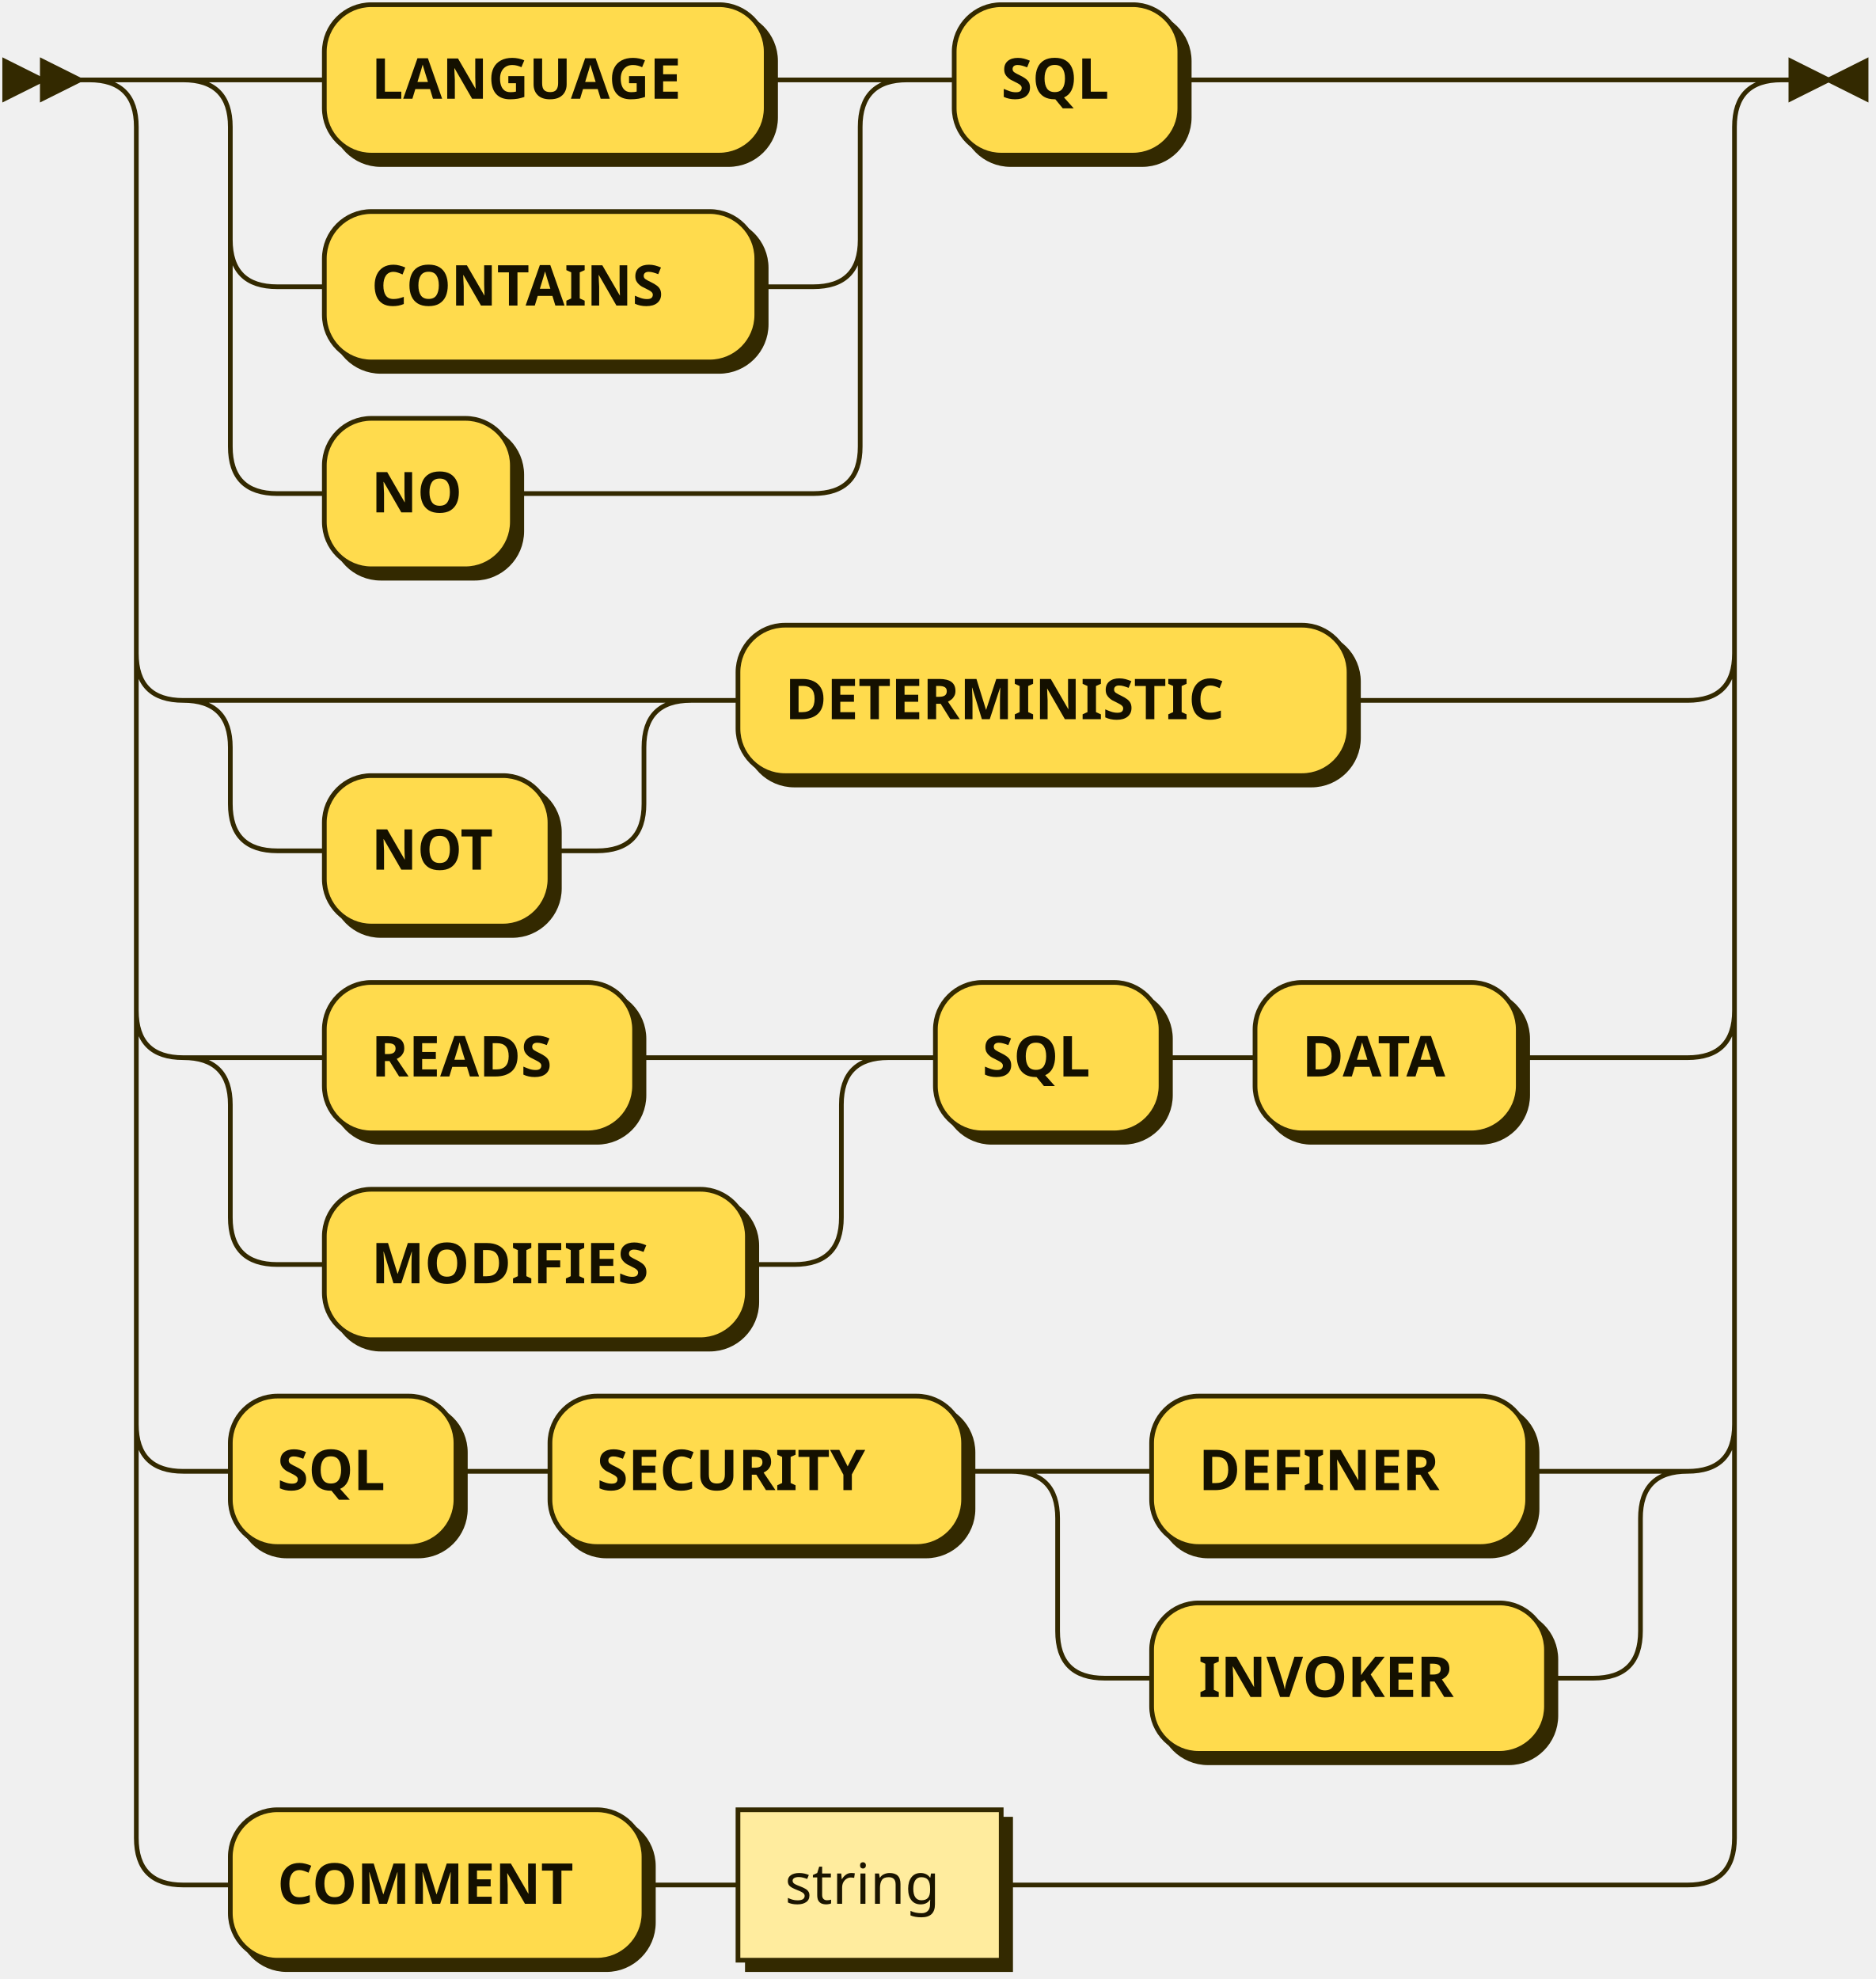
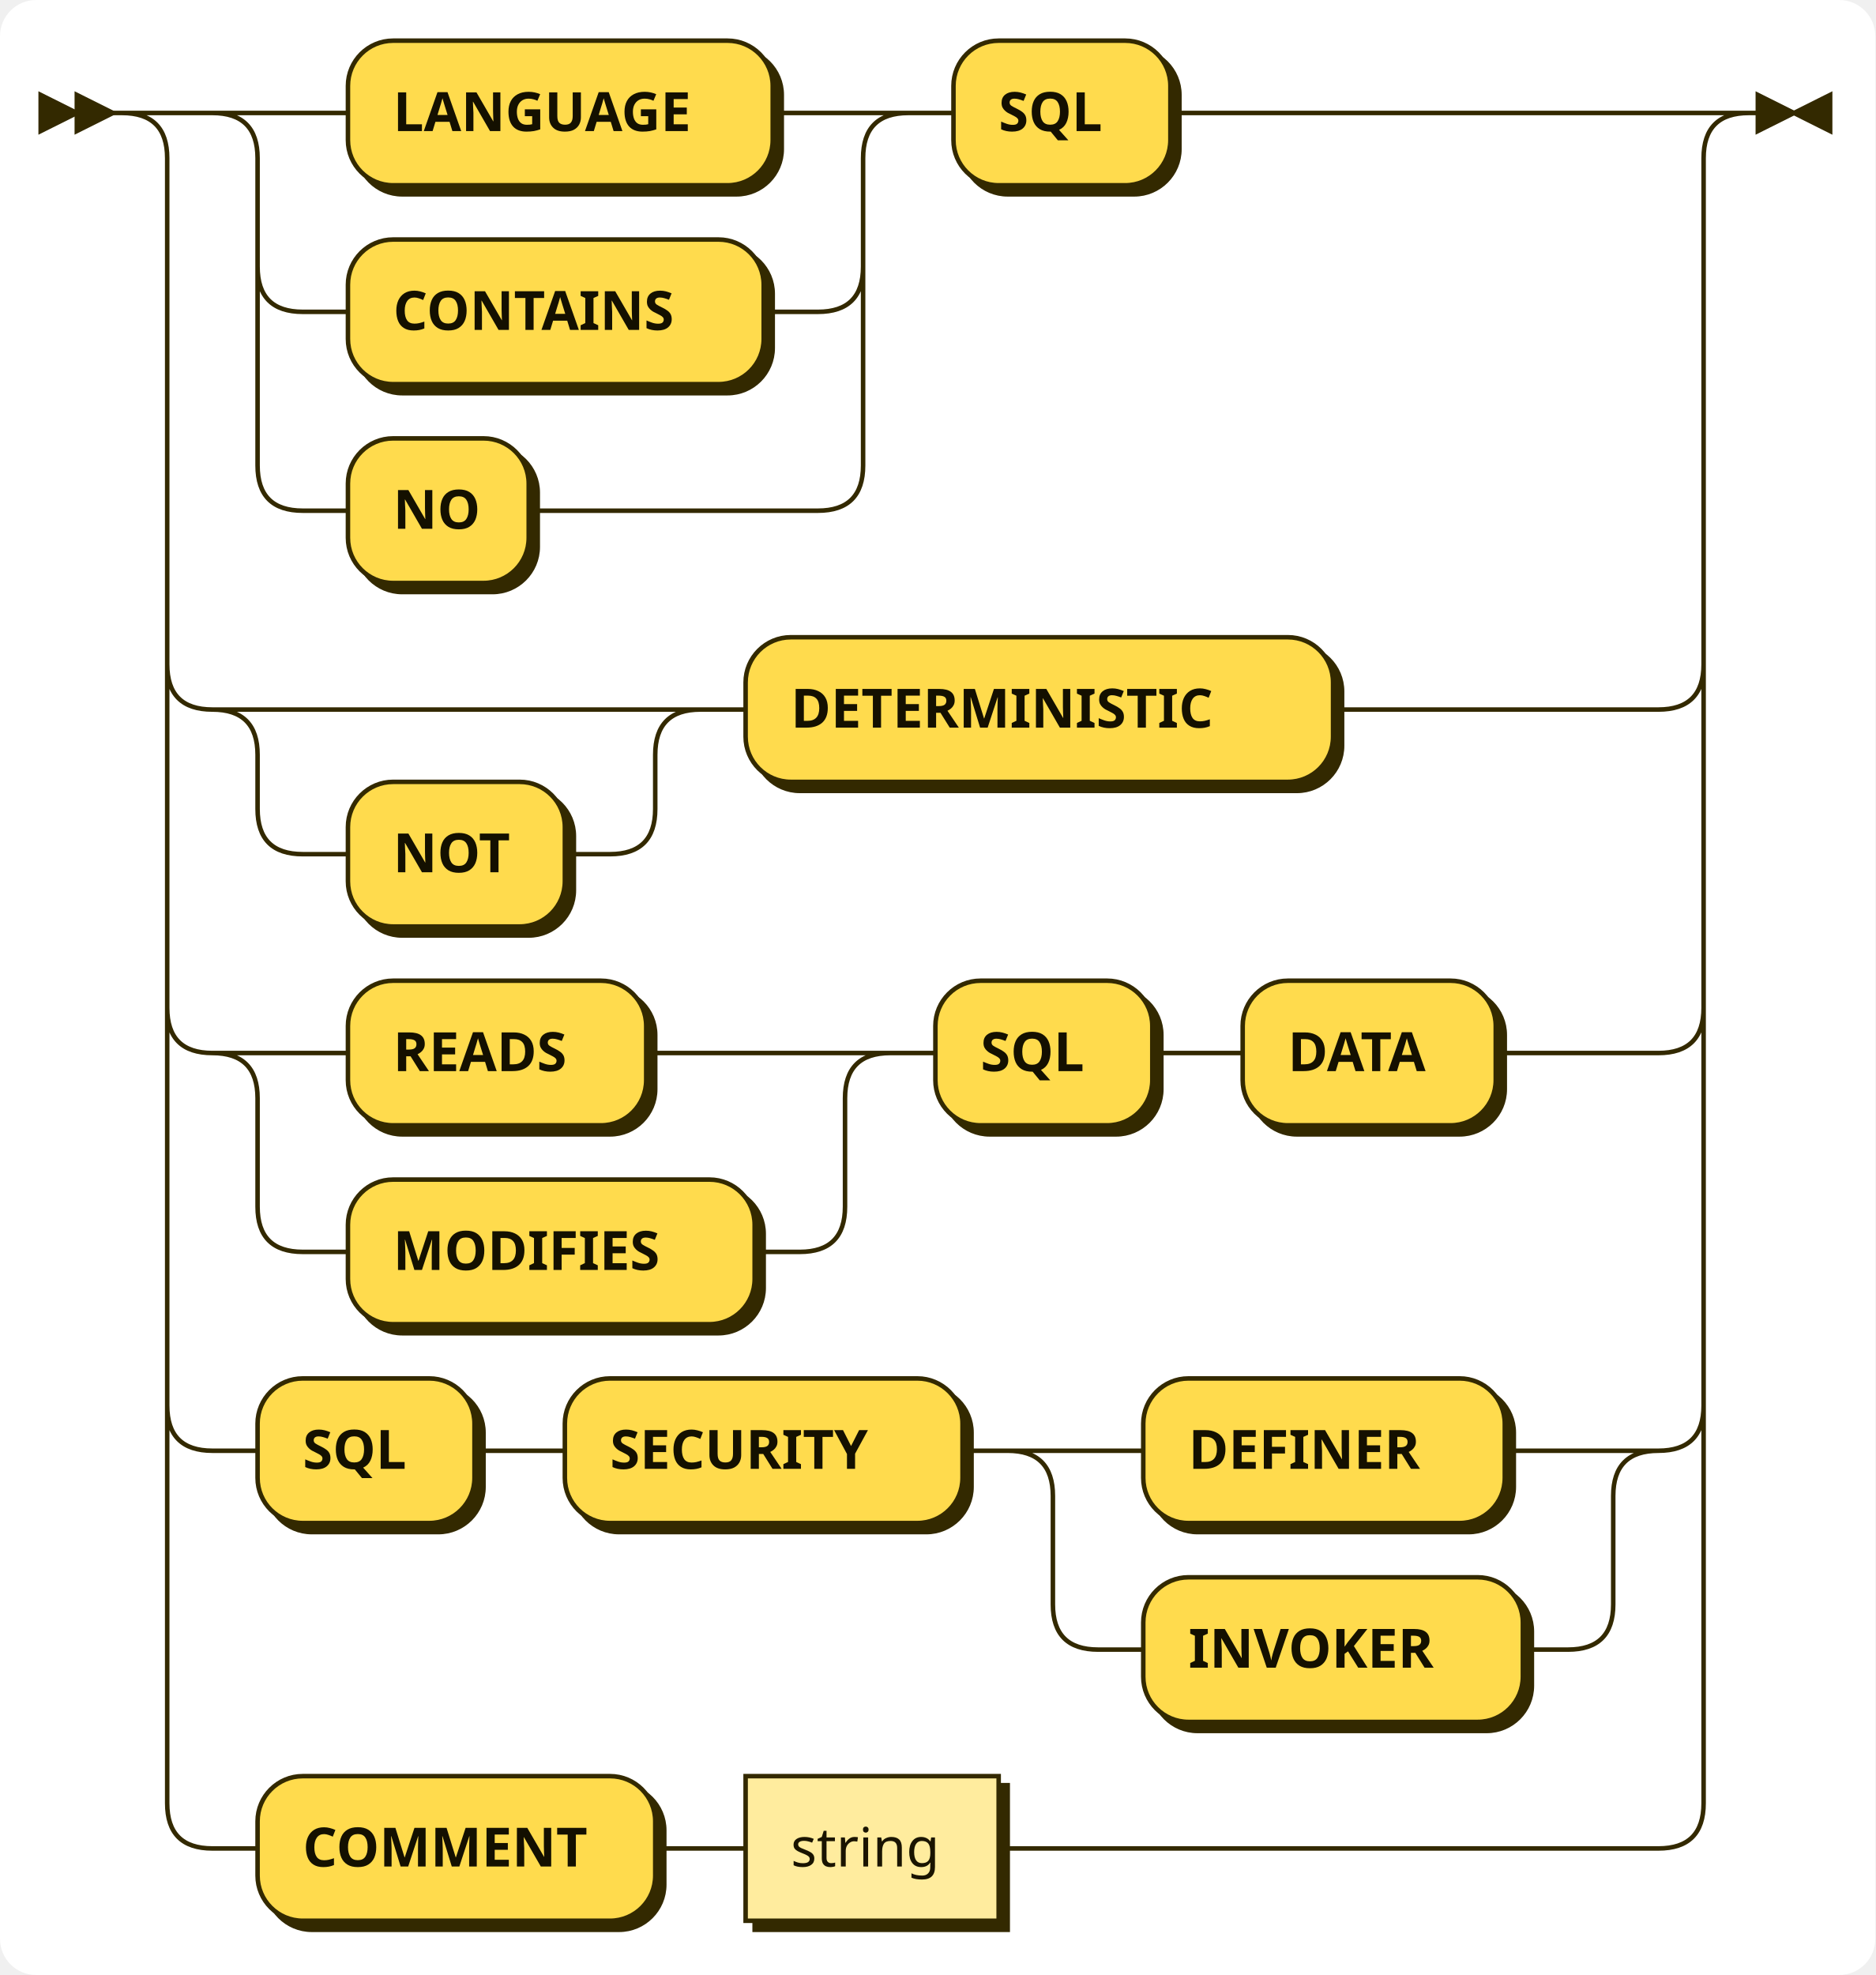
- <svg xmlns="http://www.w3.org/2000/svg" xmlns:xlink="http://www.w3.org/1999/xlink" width="399" height="421">
+ <svg xmlns="http://www.w3.org/2000/svg" xmlns:xlink="http://www.w3.org/1999/xlink" width="415" height="437">
  <defs>
    <style type="text/css">
    @namespace "http://www.w3.org/2000/svg";
    .line                 {fill: none; stroke: #332900; stroke-width: 1;}
    .bold-line            {stroke: #141000; shape-rendering: crispEdges; stroke-width: 2;}
    .thin-line            {stroke: #1F1800; shape-rendering: crispEdges}
    .filled               {fill: #332900; stroke: none;}
    text.terminal         {font-family: Verdana, Sans-serif;
                            font-size: 12px;
                            fill: #141000;
                            font-weight: bold;
                          }
    text.nonterminal      {font-family: Verdana, Sans-serif;
                            font-size: 12px;
                            fill: #1A1400;
                            font-weight: normal;
                          }
    text.regexp           {font-family: Verdana, Sans-serif;
                            font-size: 12px;
                            fill: #1F1800;
                            font-weight: normal;
                          }
    rect, circle, polygon {fill: #332900; stroke: #332900;}
    rect.terminal         {fill: #FFDB4D; stroke: #332900; stroke-width: 1;}
    rect.nonterminal      {fill: #FFEC9E; stroke: #332900; stroke-width: 1;}
    rect.text             {fill: none; stroke: none;}
    polygon.regexp        {fill: #FFF4C7; stroke: #332900; stroke-width: 1;}
  </style>
  </defs>
-   <polygon points="9 17 1 13 1 21" />
-   <polygon points="17 17 9 13 9 21" />
-   <rect x="71" y="3" width="94" height="32" rx="10" />
-   <rect x="69" y="1" width="94" height="32" class="terminal" rx="10" />
-   <text class="terminal" x="79" y="21">LANGUAGE</text>
-   <rect x="71" y="47" width="92" height="32" rx="10" />
-   <rect x="69" y="45" width="92" height="32" class="terminal" rx="10" />
-   <text class="terminal" x="79" y="65">CONTAINS</text>
-   <rect x="71" y="91" width="40" height="32" rx="10" />
-   <rect x="69" y="89" width="40" height="32" class="terminal" rx="10" />
-   <text class="terminal" x="79" y="109">NO</text>
-   <rect x="205" y="3" width="48" height="32" rx="10" />
-   <rect x="203" y="1" width="48" height="32" class="terminal" rx="10" />
-   <text class="terminal" x="213" y="21">SQL</text>
-   <rect x="71" y="167" width="48" height="32" rx="10" />
-   <rect x="69" y="165" width="48" height="32" class="terminal" rx="10" />
-   <text class="terminal" x="79" y="185">NOT</text>
-   <rect x="159" y="135" width="130" height="32" rx="10" />
-   <rect x="157" y="133" width="130" height="32" class="terminal" rx="10" />
-   <text class="terminal" x="167" y="153">DETERMINISTIC</text>
-   <rect x="71" y="211" width="66" height="32" rx="10" />
-   <rect x="69" y="209" width="66" height="32" class="terminal" rx="10" />
-   <text class="terminal" x="79" y="229">READS</text>
-   <rect x="71" y="255" width="90" height="32" rx="10" />
-   <rect x="69" y="253" width="90" height="32" class="terminal" rx="10" />
-   <text class="terminal" x="79" y="273">MODIFIES</text>
-   <rect x="201" y="211" width="48" height="32" rx="10" />
-   <rect x="199" y="209" width="48" height="32" class="terminal" rx="10" />
-   <text class="terminal" x="209" y="229">SQL</text>
-   <rect x="269" y="211" width="56" height="32" rx="10" />
-   <rect x="267" y="209" width="56" height="32" class="terminal" rx="10" />
-   <text class="terminal" x="277" y="229">DATA</text>
-   <rect x="51" y="299" width="48" height="32" rx="10" />
-   <rect x="49" y="297" width="48" height="32" class="terminal" rx="10" />
-   <text class="terminal" x="59" y="317">SQL</text>
-   <rect x="119" y="299" width="88" height="32" rx="10" />
-   <rect x="117" y="297" width="88" height="32" class="terminal" rx="10" />
-   <text class="terminal" x="127" y="317">SECURITY</text>
-   <rect x="247" y="299" width="80" height="32" rx="10" />
-   <rect x="245" y="297" width="80" height="32" class="terminal" rx="10" />
-   <text class="terminal" x="255" y="317">DEFINER</text>
-   <rect x="247" y="343" width="84" height="32" rx="10" />
-   <rect x="245" y="341" width="84" height="32" class="terminal" rx="10" />
-   <text class="terminal" x="255" y="361">INVOKER</text>
-   <rect x="51" y="387" width="88" height="32" rx="10" />
-   <rect x="49" y="385" width="88" height="32" class="terminal" rx="10" />
-   <text class="terminal" x="59" y="405">COMMENT</text>
-   <a xlink:href="#string" xlink:title="string">
-     <rect x="159" y="387" width="56" height="32" />
-     <rect x="157" y="385" width="56" height="32" class="nonterminal" />
-     <text class="nonterminal" x="167" y="405">string</text>
-   </a>
-   <path class="line" d="m17 17 h2 m40 0 h10 m94 0 h10 m-134 0 h20 m114 0 h20 m-154 0 q10 0 10 10 m134 0 q0 -10 10 -10 m-144 10 v24 m134 0 v-24 m-134 24 q0 10 10 10 m114 0 q10 0 10 -10 m-124 10 h10 m92 0 h10 m0 0 h2 m-124 -10 v20 m134 0 v-20 m-134 20 v24 m134 0 v-24 m-134 24 q0 10 10 10 m114 0 q10 0 10 -10 m-124 10 h10 m40 0 h10 m0 0 h54 m20 -88 h10 m48 0 h10 m0 0 h98 m-340 0 h20 m320 0 h20 m-360 0 q10 0 10 10 m340 0 q0 -10 10 -10 m-350 10 v112 m340 0 v-112 m-340 112 q0 10 10 10 m320 0 q10 0 10 -10 m-310 10 h10 m0 0 h58 m-88 0 h20 m68 0 h20 m-108 0 q10 0 10 10 m88 0 q0 -10 10 -10 m-98 10 v12 m88 0 v-12 m-88 12 q0 10 10 10 m68 0 q10 0 10 -10 m-78 10 h10 m48 0 h10 m20 -32 h10 m130 0 h10 m0 0 h62 m-330 -10 v20 m340 0 v-20 m-340 20 v56 m340 0 v-56 m-340 56 q0 10 10 10 m320 0 q10 0 10 -10 m-310 10 h10 m66 0 h10 m0 0 h24 m-130 0 h20 m110 0 h20 m-150 0 q10 0 10 10 m130 0 q0 -10 10 -10 m-140 10 v24 m130 0 v-24 m-130 24 q0 10 10 10 m110 0 q10 0 10 -10 m-120 10 h10 m90 0 h10 m20 -44 h10 m48 0 h10 m0 0 h10 m56 0 h10 m0 0 h26 m-330 -10 v20 m340 0 v-20 m-340 20 v68 m340 0 v-68 m-340 68 q0 10 10 10 m320 0 q10 0 10 -10 m-330 10 h10 m48 0 h10 m0 0 h10 m88 0 h10 m20 0 h10 m80 0 h10 m0 0 h4 m-124 0 h20 m104 0 h20 m-144 0 q10 0 10 10 m124 0 q0 -10 10 -10 m-134 10 v24 m124 0 v-24 m-124 24 q0 10 10 10 m104 0 q10 0 10 -10 m-114 10 h10 m84 0 h10 m-310 -54 v20 m340 0 v-20 m-340 20 v68 m340 0 v-68 m-340 68 q0 10 10 10 m320 0 q10 0 10 -10 m-330 10 h10 m88 0 h10 m0 0 h10 m56 0 h10 m0 0 h136 m23 -384 h-3" />
-   <polygon points="389 17 397 13 397 21" />
-   <polygon points="389 17 381 13 381 21" />
+   <rect class="plate" width="100%" height="100%" rx="8" style="fill: #FFFFFF; stroke: none" />
+   <g transform="translate(8 8)">
+     <polygon points="9 17 1 13 1 21" />
+     <polygon points="17 17 9 13 9 21" />
+     <rect x="71" y="3" width="94" height="32" rx="10" />
+     <rect x="69" y="1" width="94" height="32" class="terminal" rx="10" />
+     <text class="terminal" x="79" y="21">LANGUAGE</text>
+     <rect x="71" y="47" width="92" height="32" rx="10" />
+     <rect x="69" y="45" width="92" height="32" class="terminal" rx="10" />
+     <text class="terminal" x="79" y="65">CONTAINS</text>
+     <rect x="71" y="91" width="40" height="32" rx="10" />
+     <rect x="69" y="89" width="40" height="32" class="terminal" rx="10" />
+     <text class="terminal" x="79" y="109">NO</text>
+     <rect x="205" y="3" width="48" height="32" rx="10" />
+     <rect x="203" y="1" width="48" height="32" class="terminal" rx="10" />
+     <text class="terminal" x="213" y="21">SQL</text>
+     <rect x="71" y="167" width="48" height="32" rx="10" />
+     <rect x="69" y="165" width="48" height="32" class="terminal" rx="10" />
+     <text class="terminal" x="79" y="185">NOT</text>
+     <rect x="159" y="135" width="130" height="32" rx="10" />
+     <rect x="157" y="133" width="130" height="32" class="terminal" rx="10" />
+     <text class="terminal" x="167" y="153">DETERMINISTIC</text>
+     <rect x="71" y="211" width="66" height="32" rx="10" />
+     <rect x="69" y="209" width="66" height="32" class="terminal" rx="10" />
+     <text class="terminal" x="79" y="229">READS</text>
+     <rect x="71" y="255" width="90" height="32" rx="10" />
+     <rect x="69" y="253" width="90" height="32" class="terminal" rx="10" />
+     <text class="terminal" x="79" y="273">MODIFIES</text>
+     <rect x="201" y="211" width="48" height="32" rx="10" />
+     <rect x="199" y="209" width="48" height="32" class="terminal" rx="10" />
+     <text class="terminal" x="209" y="229">SQL</text>
+     <rect x="269" y="211" width="56" height="32" rx="10" />
+     <rect x="267" y="209" width="56" height="32" class="terminal" rx="10" />
+     <text class="terminal" x="277" y="229">DATA</text>
+     <rect x="51" y="299" width="48" height="32" rx="10" />
+     <rect x="49" y="297" width="48" height="32" class="terminal" rx="10" />
+     <text class="terminal" x="59" y="317">SQL</text>
+     <rect x="119" y="299" width="88" height="32" rx="10" />
+     <rect x="117" y="297" width="88" height="32" class="terminal" rx="10" />
+     <text class="terminal" x="127" y="317">SECURITY</text>
+     <rect x="247" y="299" width="80" height="32" rx="10" />
+     <rect x="245" y="297" width="80" height="32" class="terminal" rx="10" />
+     <text class="terminal" x="255" y="317">DEFINER</text>
+     <rect x="247" y="343" width="84" height="32" rx="10" />
+     <rect x="245" y="341" width="84" height="32" class="terminal" rx="10" />
+     <text class="terminal" x="255" y="361">INVOKER</text>
+     <rect x="51" y="387" width="88" height="32" rx="10" />
+     <rect x="49" y="385" width="88" height="32" class="terminal" rx="10" />
+     <text class="terminal" x="59" y="405">COMMENT</text>
+     <a xlink:href="#string" xlink:title="string">
+       <rect x="159" y="387" width="56" height="32" />
+       <rect x="157" y="385" width="56" height="32" class="nonterminal" />
+       <text class="nonterminal" x="167" y="405">string</text>
+     </a>
+     <path class="line" d="m17 17 h2 m40 0 h10 m94 0 h10 m-134 0 h20 m114 0 h20 m-154 0 q10 0 10 10 m134 0 q0 -10 10 -10 m-144 10 v24 m134 0 v-24 m-134 24 q0 10 10 10 m114 0 q10 0 10 -10 m-124 10 h10 m92 0 h10 m0 0 h2 m-124 -10 v20 m134 0 v-20 m-134 20 v24 m134 0 v-24 m-134 24 q0 10 10 10 m114 0 q10 0 10 -10 m-124 10 h10 m40 0 h10 m0 0 h54 m20 -88 h10 m48 0 h10 m0 0 h98 m-340 0 h20 m320 0 h20 m-360 0 q10 0 10 10 m340 0 q0 -10 10 -10 m-350 10 v112 m340 0 v-112 m-340 112 q0 10 10 10 m320 0 q10 0 10 -10 m-310 10 h10 m0 0 h58 m-88 0 h20 m68 0 h20 m-108 0 q10 0 10 10 m88 0 q0 -10 10 -10 m-98 10 v12 m88 0 v-12 m-88 12 q0 10 10 10 m68 0 q10 0 10 -10 m-78 10 h10 m48 0 h10 m20 -32 h10 m130 0 h10 m0 0 h62 m-330 -10 v20 m340 0 v-20 m-340 20 v56 m340 0 v-56 m-340 56 q0 10 10 10 m320 0 q10 0 10 -10 m-310 10 h10 m66 0 h10 m0 0 h24 m-130 0 h20 m110 0 h20 m-150 0 q10 0 10 10 m130 0 q0 -10 10 -10 m-140 10 v24 m130 0 v-24 m-130 24 q0 10 10 10 m110 0 q10 0 10 -10 m-120 10 h10 m90 0 h10 m20 -44 h10 m48 0 h10 m0 0 h10 m56 0 h10 m0 0 h26 m-330 -10 v20 m340 0 v-20 m-340 20 v68 m340 0 v-68 m-340 68 q0 10 10 10 m320 0 q10 0 10 -10 m-330 10 h10 m48 0 h10 m0 0 h10 m88 0 h10 m20 0 h10 m80 0 h10 m0 0 h4 m-124 0 h20 m104 0 h20 m-144 0 q10 0 10 10 m124 0 q0 -10 10 -10 m-134 10 v24 m124 0 v-24 m-124 24 q0 10 10 10 m104 0 q10 0 10 -10 m-114 10 h10 m84 0 h10 m-310 -54 v20 m340 0 v-20 m-340 20 v68 m340 0 v-68 m-340 68 q0 10 10 10 m320 0 q10 0 10 -10 m-330 10 h10 m88 0 h10 m0 0 h10 m56 0 h10 m0 0 h136 m23 -384 h-3" />
+     <polygon points="389 17 397 13 397 21" />
+     <polygon points="389 17 381 13 381 21" />
+   </g>
</svg>
